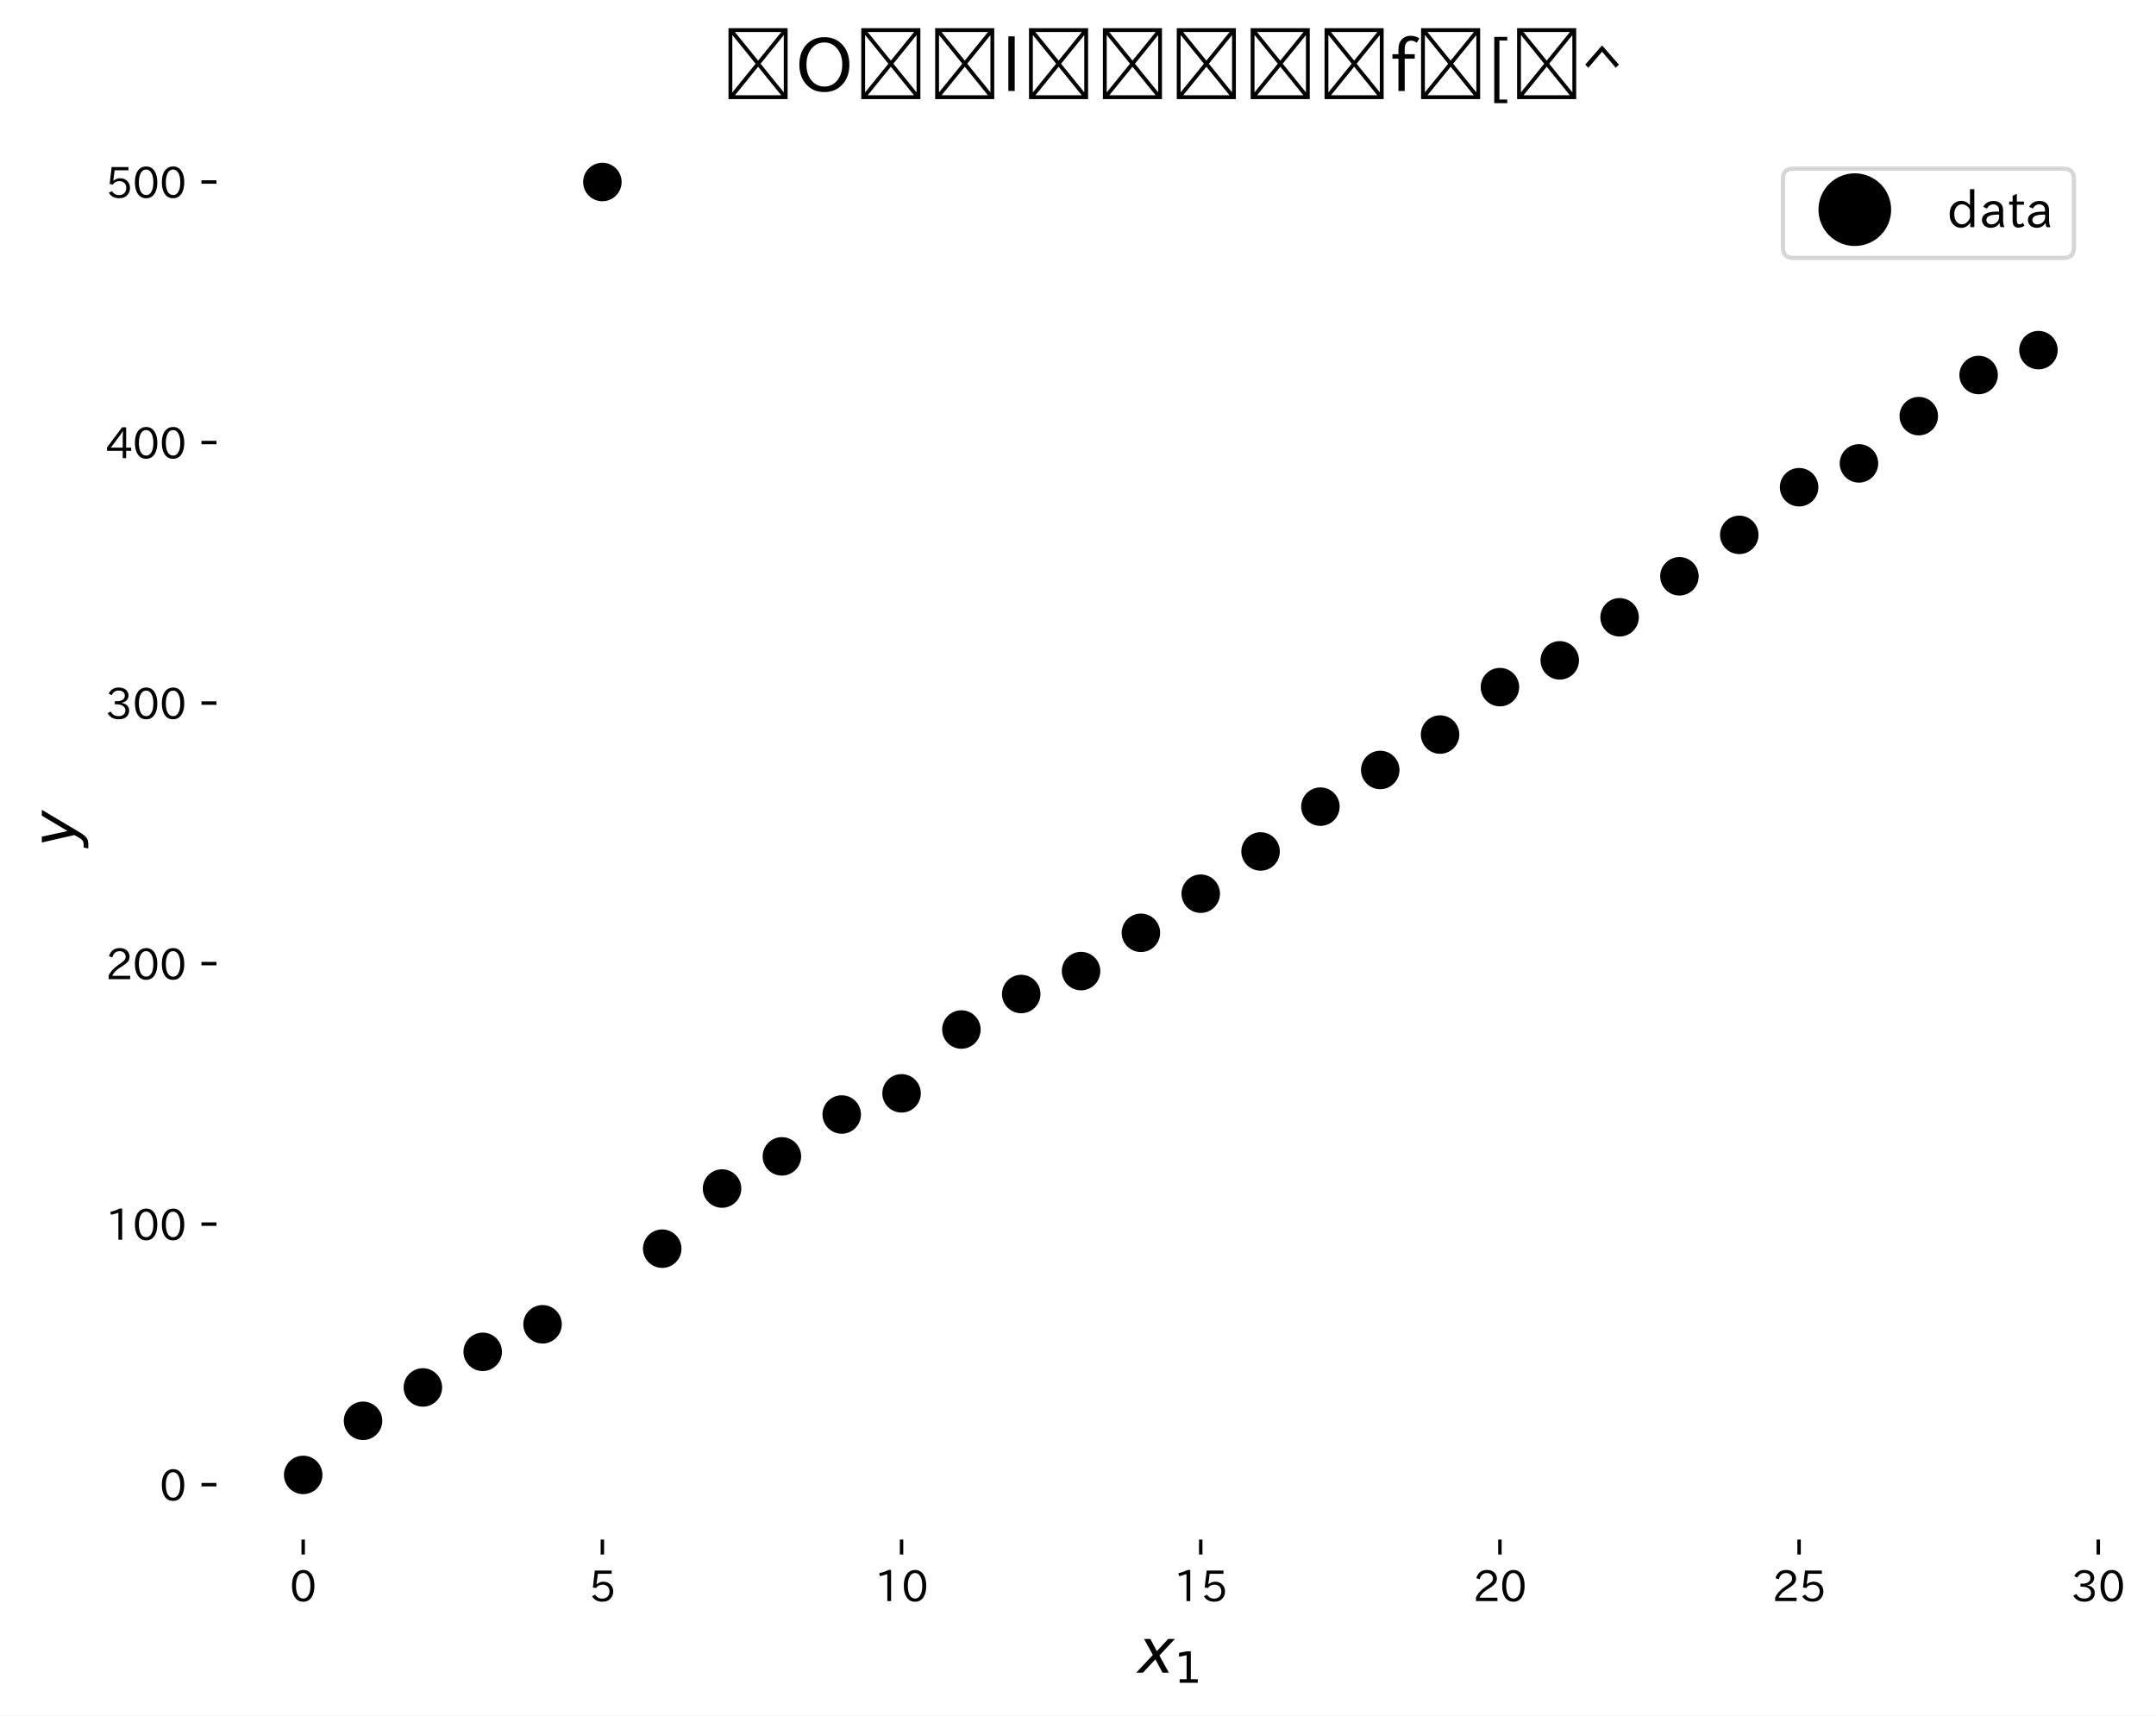
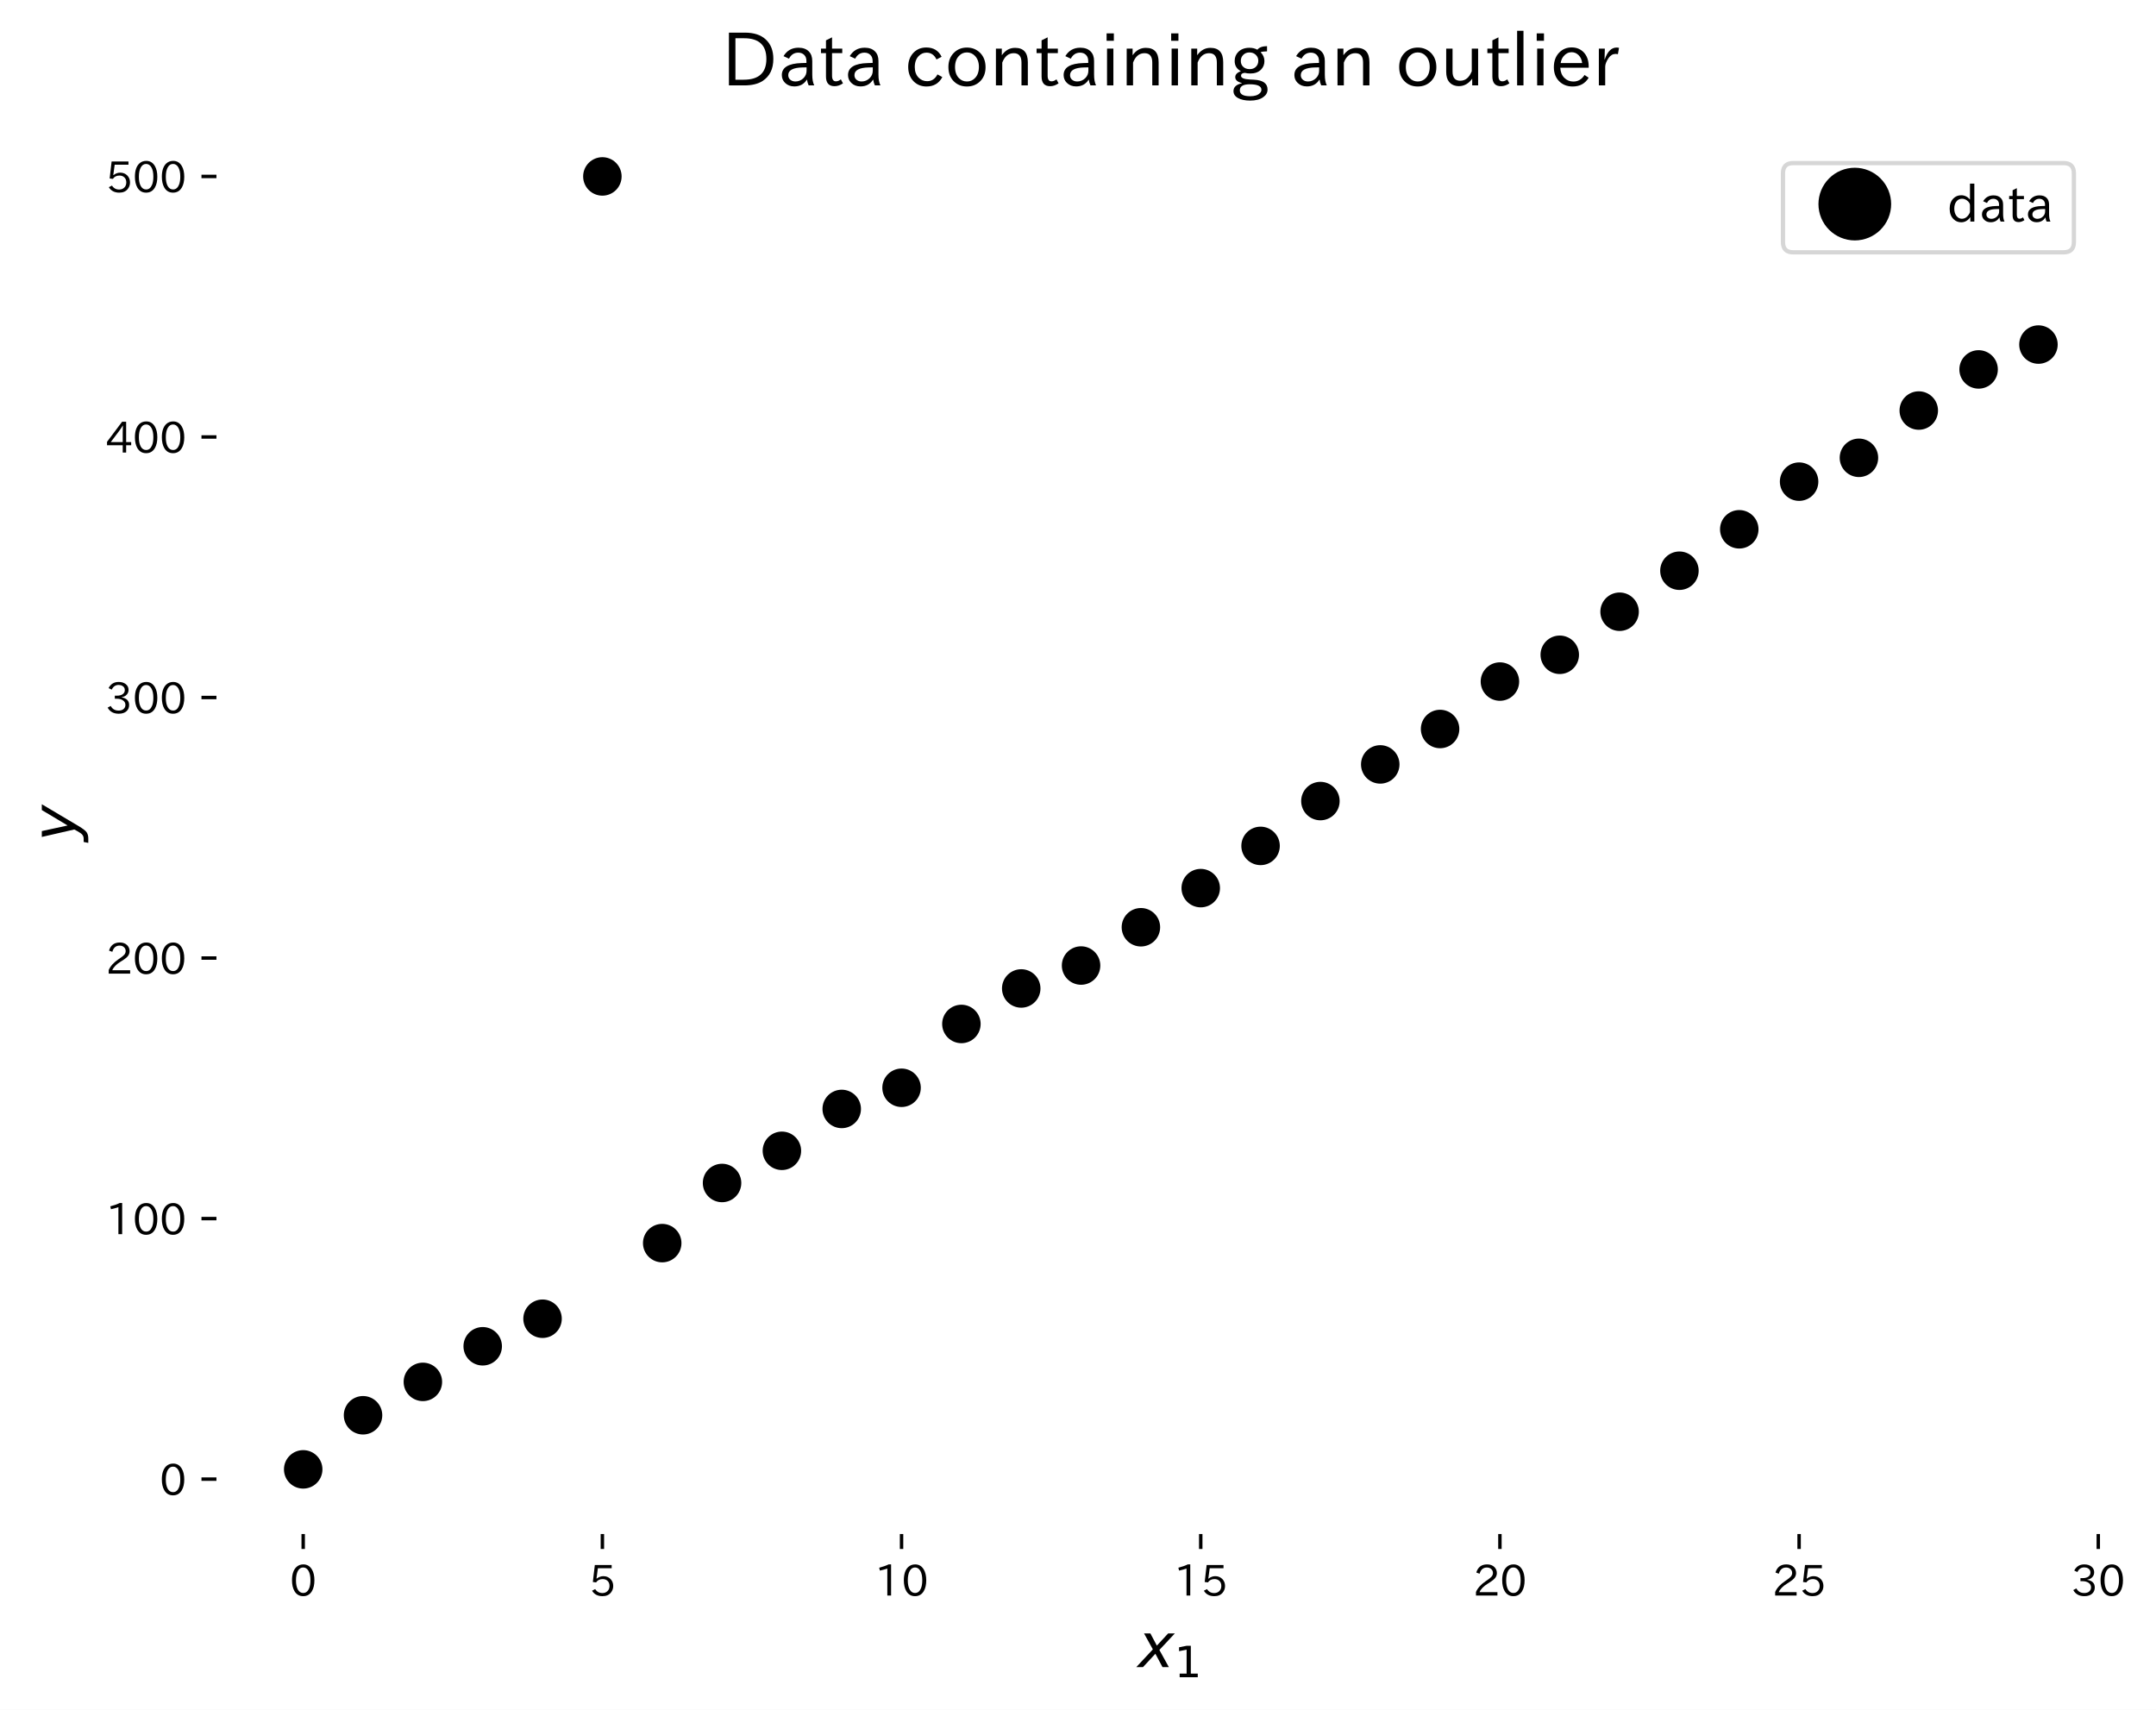
- <svg xmlns="http://www.w3.org/2000/svg" xmlns:xlink="http://www.w3.org/1999/xlink" width="504.219pt" height="401.204pt" viewBox="0 0 504.219 401.204" version="1.1">
+ <svg xmlns="http://www.w3.org/2000/svg" xmlns:xlink="http://www.w3.org/1999/xlink" width="504.219pt" height="399.897pt" viewBox="0 0 504.219 399.897" version="1.1">
  <defs>
    <style type="text/css">*{stroke-linejoin: round; stroke-linecap: butt}</style>
  </defs>
  <g id="figure_1">
    <g id="patch_1">
-       <path d="M 0 401.204  L 504.219 401.204  L 504.219 0  L 0 0  z " style="fill: #ffffff" />
+       <path d="M 0 399.897  L 504.219 399.897  L 504.219 0  L 0 0  z " style="fill: #ffffff" />
    </g>
    <g id="axes_1">
      <g id="patch_2">
-         <path d="M 50.618 360.091  L 497.018 360.091  L 497.018 27.451  L 50.618 27.451  z " style="fill: #ffffff" />
+         <path d="M 50.618 358.784  L 497.018 358.784  L 497.018 26.144  L 50.618 26.144  z " style="fill: #ffffff" />
      </g>
      <g id="matplotlib.axis_1">
        <g id="xtick_1">
          <g id="line2d_1">
            <defs>
-               <path id="m7fa2966665" d="M 0 0  L 0 3.5  " style="stroke: #000000; stroke-width: 0.8" />
-             </defs>
-             <g>
-               <use xlink:href="#m7fa2966665" x="70.909" y="360.091" style="stroke: #000000; stroke-width: 0.8" />
+               <path id="mf1ba1fb4df" d="M 0 0  L 0 3.5  " style="stroke: #000000; stroke-width: 0.8" />
+             </defs>
+             <g>
+               <use xlink:href="#mf1ba1fb4df" x="70.909" y="358.784" style="stroke: #000000; stroke-width: 0.8" />
            </g>
          </g>
          <g id="text_1">
-             <g transform="translate(67.7595 374.5812) scale(0.1 -0.1)">
+             <g transform="translate(67.7595 373.2744) scale(0.1 -0.1)">
              <defs>
                <path id="IPAexGothic-30" d="M 2038 4725  Q 2881 4725 3334 3944  Q 3694 3325 3694 2344  Q 3694 1372 3334 741  Q 2888 -31 2016 -31  Q 1147 -31 700 741  Q 341 1372 341 2350  Q 341 3713 1000 4334  Q 1419 4725 2038 4725  z M 2016 4266  Q 1516 4266 1228 3759  Q 934 3247 934 2344  Q 934 1456 1222 947  Q 1513 447 2016 447  Q 2619 447 2909 1153  Q 3100 1622 3100 2375  Q 3100 3256 2806 3759  Q 2509 4266 2016 4266  z " transform="scale(0.015625)" />
              </defs>
              <use xlink:href="#IPAexGothic-30" />
            </g>
          </g>
        </g>
        <g id="xtick_2">
          <g id="line2d_2">
            <g>
-               <use xlink:href="#m7fa2966665" x="140.877" y="360.091" style="stroke: #000000; stroke-width: 0.8" />
+               <use xlink:href="#mf1ba1fb4df" x="140.877" y="358.784" style="stroke: #000000; stroke-width: 0.8" />
            </g>
          </g>
          <g id="text_2">
-             <g transform="translate(137.7282 374.5812) scale(0.1 -0.1)">
+             <g transform="translate(137.7282 373.2744) scale(0.1 -0.1)">
              <defs>
                <path id="IPAexGothic-35" d="M 1178 2603  Q 1634 2963 2172 2963  Q 2816 2963 3241 2528  Q 3638 2113 3638 1497  Q 3638 938 3297 513  Q 2869 -31 2031 -31  Q 959 -31 469 784  L 938 1028  Q 1309 434 2013 434  Q 2466 434 2769 716  Q 3081 1013 3081 1503  Q 3081 1966 2806 2241  Q 2519 2528 2056 2528  Q 1406 2528 1072 2028  L 591 2091  L 884 4634  L 3406 4634  L 3406 4153  L 1341 4153  L 1134 2603  L 1178 2603  z " transform="scale(0.015625)" />
              </defs>
              <use xlink:href="#IPAexGothic-35" />
            </g>
          </g>
        </g>
        <g id="xtick_3">
          <g id="line2d_3">
            <g>
-               <use xlink:href="#m7fa2966665" x="210.846" y="360.091" style="stroke: #000000; stroke-width: 0.8" />
+               <use xlink:href="#mf1ba1fb4df" x="210.846" y="358.784" style="stroke: #000000; stroke-width: 0.8" />
            </g>
          </g>
          <g id="text_3">
-             <g transform="translate(204.5476 374.5812) scale(0.1 -0.1)">
+             <g transform="translate(204.5476 373.2744) scale(0.1 -0.1)">
              <defs>
                <path id="IPAexGothic-31" d="M 2463 63  L 1900 63  L 1900 4103  Q 1372 3922 788 3797  L 684 4231  Q 1519 4441 2106 4731  L 2463 4731  L 2463 63  z " transform="scale(0.015625)" />
              </defs>
              <use xlink:href="#IPAexGothic-31" />
              <use xlink:href="#IPAexGothic-30" transform="translate(62.98828 0)" />
            </g>
          </g>
        </g>
        <g id="xtick_4">
          <g id="line2d_4">
            <g>
-               <use xlink:href="#m7fa2966665" x="280.815" y="360.091" style="stroke: #000000; stroke-width: 0.8" />
+               <use xlink:href="#mf1ba1fb4df" x="280.815" y="358.784" style="stroke: #000000; stroke-width: 0.8" />
            </g>
          </g>
          <g id="text_4">
-             <g transform="translate(274.5162 374.5812) scale(0.1 -0.1)">
+             <g transform="translate(274.5162 373.2744) scale(0.1 -0.1)">
              <use xlink:href="#IPAexGothic-31" />
              <use xlink:href="#IPAexGothic-35" transform="translate(62.98828 0)" />
            </g>
          </g>
        </g>
        <g id="xtick_5">
          <g id="line2d_5">
            <g>
-               <use xlink:href="#m7fa2966665" x="350.783" y="360.091" style="stroke: #000000; stroke-width: 0.8" />
+               <use xlink:href="#mf1ba1fb4df" x="350.783" y="358.784" style="stroke: #000000; stroke-width: 0.8" />
            </g>
          </g>
          <g id="text_5">
-             <g transform="translate(344.4849 374.5812) scale(0.1 -0.1)">
+             <g transform="translate(344.4849 373.2744) scale(0.1 -0.1)">
              <defs>
                <path id="IPAexGothic-32" d="M 3659 63  L 447 63  L 447 594  Q 825 1475 1894 2203  L 2072 2322  Q 2619 2697 2791 2906  Q 2988 3153 2988 3444  Q 2988 3772 2756 4003  Q 2500 4259 2084 4259  Q 1250 4259 991 3328  L 497 3506  Q 853 4725 2116 4725  Q 2806 4725 3216 4316  Q 3575 3947 3575 3425  Q 3575 3038 3344 2722  Q 3131 2416 2366 1938  L 2231 1856  Q 1256 1253 978 569  L 3659 569  L 3659 63  z " transform="scale(0.015625)" />
              </defs>
              <use xlink:href="#IPAexGothic-32" />
              <use xlink:href="#IPAexGothic-30" transform="translate(62.98828 0)" />
            </g>
          </g>
        </g>
        <g id="xtick_6">
          <g id="line2d_6">
            <g>
-               <use xlink:href="#m7fa2966665" x="420.752" y="360.091" style="stroke: #000000; stroke-width: 0.8" />
+               <use xlink:href="#mf1ba1fb4df" x="420.752" y="358.784" style="stroke: #000000; stroke-width: 0.8" />
            </g>
          </g>
          <g id="text_6">
-             <g transform="translate(414.4535 374.5812) scale(0.1 -0.1)">
+             <g transform="translate(414.4535 373.2744) scale(0.1 -0.1)">
              <use xlink:href="#IPAexGothic-32" />
              <use xlink:href="#IPAexGothic-35" transform="translate(62.98828 0)" />
            </g>
          </g>
        </g>
        <g id="xtick_7">
          <g id="line2d_7">
            <g>
-               <use xlink:href="#m7fa2966665" x="490.721" y="360.091" style="stroke: #000000; stroke-width: 0.8" />
+               <use xlink:href="#mf1ba1fb4df" x="490.721" y="358.784" style="stroke: #000000; stroke-width: 0.8" />
            </g>
          </g>
          <g id="text_7">
-             <g transform="translate(484.4222 374.5812) scale(0.1 -0.1)">
+             <g transform="translate(484.4222 373.2744) scale(0.1 -0.1)">
              <defs>
                <path id="IPAexGothic-33" d="M 2381 2419  Q 3506 2216 3506 1278  Q 3506 716 3128 356  Q 2709 -31 1944 -31  Q 797 -31 288 881  L 756 1131  Q 1109 441 1938 441  Q 2425 441 2694 691  Q 2950 928 2950 1291  Q 2950 1719 2566 1978  Q 2216 2213 1644 2213  L 1363 2213  L 1363 2669  L 1656 2669  Q 2231 2669 2534 2888  Q 2859 3119 2859 3509  Q 2859 3934 2494 4138  Q 2259 4278 1931 4278  Q 1238 4278 903 3578  L 434 3803  Q 897 4725 1938 4725  Q 2597 4725 3006 4394  Q 3416 4069 3416 3534  Q 3416 3028 3019 2706  Q 2763 2500 2381 2444  L 2381 2419  z " transform="scale(0.015625)" />
              </defs>
              <use xlink:href="#IPAexGothic-33" />
              <use xlink:href="#IPAexGothic-30" transform="translate(62.98828 0)" />
            </g>
          </g>
        </g>
        <g id="text_8">
-           <g transform="translate(266.1138 391.2677) scale(0.144 -0.144)">
+           <g transform="translate(266.1138 389.9609) scale(0.144 -0.144)">
            <defs>
              <path id="DejaVuSans-Oblique-78" d="M 3841 3500  L 2234 1784  L 3219 0  L 2559 0  L 1819 1388  L 531 0  L -166 0  L 1556 1844  L 641 3500  L 1300 3500  L 1972 2234  L 3144 3500  L 3841 3500  z " transform="scale(0.015625)" />
              <path id="DejaVuSans-31" d="M 794 531  L 1825 531  L 1825 4091  L 703 3866  L 703 4441  L 1819 4666  L 2450 4666  L 2450 531  L 3481 531  L 3481 0  L 794 0  L 794 531  z " transform="scale(0.015625)" />
            </defs>
            <use xlink:href="#DejaVuSans-Oblique-78" transform="translate(0 0.3125)" />
            <use xlink:href="#DejaVuSans-31" transform="translate(59.17969 -16.09375) scale(0.7)" />
          </g>
        </g>
      </g>
      <g id="matplotlib.axis_2">
        <g id="ytick_1">
          <g id="line2d_8">
            <defs>
-               <path id="m460a7ced58" d="M 0 0  L -3.5 0  " style="stroke: #000000; stroke-width: 0.8" />
-             </defs>
-             <g>
-               <use xlink:href="#m460a7ced58" x="50.618" y="347.253" style="stroke: #000000; stroke-width: 0.8" />
+               <path id="mf2fda8b727" d="M 0 0  L -3.5 0  " style="stroke: #000000; stroke-width: 0.8" />
+             </defs>
+             <g>
+               <use xlink:href="#mf2fda8b727" x="50.618" y="345.946" style="stroke: #000000; stroke-width: 0.8" />
            </g>
          </g>
          <g id="text_9">
-             <g transform="translate(37.31938 350.9982) scale(0.1 -0.1)">
+             <g transform="translate(37.31938 349.6914) scale(0.1 -0.1)">
              <use xlink:href="#IPAexGothic-30" />
            </g>
          </g>
        </g>
        <g id="ytick_2">
          <g id="line2d_9">
            <g>
-               <use xlink:href="#m460a7ced58" x="50.618" y="286.316" style="stroke: #000000; stroke-width: 0.8" />
+               <use xlink:href="#mf2fda8b727" x="50.618" y="285.01" style="stroke: #000000; stroke-width: 0.8" />
            </g>
          </g>
          <g id="text_10">
-             <g transform="translate(24.7225 290.0618) scale(0.1 -0.1)">
+             <g transform="translate(24.7225 288.755) scale(0.1 -0.1)">
              <use xlink:href="#IPAexGothic-31" />
              <use xlink:href="#IPAexGothic-30" transform="translate(62.98828 0)" />
              <use xlink:href="#IPAexGothic-30" transform="translate(125.9766 0)" />
            </g>
          </g>
        </g>
        <g id="ytick_3">
          <g id="line2d_10">
            <g>
-               <use xlink:href="#m460a7ced58" x="50.618" y="225.38" style="stroke: #000000; stroke-width: 0.8" />
+               <use xlink:href="#mf2fda8b727" x="50.618" y="224.073" style="stroke: #000000; stroke-width: 0.8" />
            </g>
          </g>
          <g id="text_11">
-             <g transform="translate(24.7225 229.1253) scale(0.1 -0.1)">
+             <g transform="translate(24.7225 227.8185) scale(0.1 -0.1)">
              <use xlink:href="#IPAexGothic-32" />
              <use xlink:href="#IPAexGothic-30" transform="translate(62.98828 0)" />
              <use xlink:href="#IPAexGothic-30" transform="translate(125.9766 0)" />
            </g>
          </g>
        </g>
        <g id="ytick_4">
          <g id="line2d_11">
            <g>
-               <use xlink:href="#m460a7ced58" x="50.618" y="164.444" style="stroke: #000000; stroke-width: 0.8" />
+               <use xlink:href="#mf2fda8b727" x="50.618" y="163.137" style="stroke: #000000; stroke-width: 0.8" />
            </g>
          </g>
          <g id="text_12">
-             <g transform="translate(24.7225 168.1888) scale(0.1 -0.1)">
+             <g transform="translate(24.7225 166.882) scale(0.1 -0.1)">
              <use xlink:href="#IPAexGothic-33" />
              <use xlink:href="#IPAexGothic-30" transform="translate(62.98828 0)" />
              <use xlink:href="#IPAexGothic-30" transform="translate(125.9766 0)" />
            </g>
          </g>
        </g>
        <g id="ytick_5">
          <g id="line2d_12">
            <g>
-               <use xlink:href="#m460a7ced58" x="50.618" y="103.507" style="stroke: #000000; stroke-width: 0.8" />
+               <use xlink:href="#mf2fda8b727" x="50.618" y="102.2" style="stroke: #000000; stroke-width: 0.8" />
            </g>
          </g>
          <g id="text_13">
-             <g transform="translate(24.7225 107.2524) scale(0.1 -0.1)">
+             <g transform="translate(24.7225 105.9456) scale(0.1 -0.1)">
              <defs>
                <path id="IPAexGothic-34" d="M 3813 1159  L 3059 1159  L 3059 63  L 2547 63  L 2547 1159  L 197 1159  L 197 1672  L 2456 4678  L 3059 4678  L 3059 1634  L 3813 1634  L 3813 1159  z M 2578 4109  L 2559 4109  Q 2278 3656 2003 3284  L 759 1634  L 2547 1634  L 2547 3144  Q 2547 3481 2578 4109  z " transform="scale(0.015625)" />
              </defs>
              <use xlink:href="#IPAexGothic-34" />
              <use xlink:href="#IPAexGothic-30" transform="translate(62.98828 0)" />
              <use xlink:href="#IPAexGothic-30" transform="translate(125.9766 0)" />
            </g>
          </g>
        </g>
        <g id="ytick_6">
          <g id="line2d_13">
            <g>
-               <use xlink:href="#m460a7ced58" x="50.618" y="42.571" style="stroke: #000000; stroke-width: 0.8" />
+               <use xlink:href="#mf2fda8b727" x="50.618" y="41.264" style="stroke: #000000; stroke-width: 0.8" />
            </g>
          </g>
          <g id="text_14">
-             <g transform="translate(24.7225 46.31591) scale(0.1 -0.1)">
+             <g transform="translate(24.7225 45.00911) scale(0.1 -0.1)">
              <use xlink:href="#IPAexGothic-35" />
              <use xlink:href="#IPAexGothic-30" transform="translate(62.98828 0)" />
              <use xlink:href="#IPAexGothic-30" transform="translate(125.9766 0)" />
            </g>
          </g>
        </g>
        <g id="text_15">
-           <g transform="translate(17.6985 198.0906) rotate(-90) scale(0.144 -0.144)">
+           <g transform="translate(17.6985 196.7838) rotate(-90) scale(0.144 -0.144)">
            <defs>
              <path id="DejaVuSans-Oblique-79" d="M 1588 -325  Q 1188 -997 936 -1164  Q 684 -1331 294 -1331  L -159 -1331  L -63 -850  L 269 -850  Q 509 -850 678 -719  Q 847 -588 1056 -206  L 1234 128  L 459 3500  L 1069 3500  L 1650 819  L 3256 3500  L 3859 3500  L 1588 -325  z " transform="scale(0.015625)" />
            </defs>
            <use xlink:href="#DejaVuSans-Oblique-79" transform="translate(0 0.3125)" />
          </g>
        </g>
      </g>
      <g id="line2d_14">
        <defs>
-           <path id="m4a23dd29b8" d="M 0 4  C 1.061 4 2.078 3.579 2.828 2.828  C 3.579 2.078 4 1.061 4 0  C 4 -1.061 3.579 -2.078 2.828 -2.828  C 2.078 -3.579 1.061 -4 0 -4  C -1.061 -4 -2.078 -3.579 -2.828 -2.828  C -3.579 -2.078 -4 -1.061 -4 0  C -4 1.061 -3.579 2.078 -2.828 2.828  C -2.078 3.579 -1.061 4 0 4  z " style="stroke: #000000" />
+           <path id="m3b9e7491bc" d="M 0 4  C 1.061 4 2.078 3.579 2.828 2.828  C 3.579 2.078 4 1.061 4 0  C 4 -1.061 3.579 -2.078 2.828 -2.828  C 2.078 -3.579 1.061 -4 0 -4  C -1.061 -4 -2.078 -3.579 -2.828 -2.828  C -3.579 -2.078 -4 -1.061 -4 0  C -4 1.061 -3.579 2.078 -2.828 2.828  C -2.078 3.579 -1.061 4 0 4  z " style="stroke: #000000" />
        </defs>
-         <g clip-path="url(#pc13173e5eb)">
-           <use xlink:href="#m4a23dd29b8" x="70.909" y="344.971" style="stroke: #000000" />
-           <use xlink:href="#m4a23dd29b8" x="84.902" y="332.319" style="stroke: #000000" />
-           <use xlink:href="#m4a23dd29b8" x="98.896" y="324.511" style="stroke: #000000" />
-           <use xlink:href="#m4a23dd29b8" x="112.89" y="316.183" style="stroke: #000000" />
-           <use xlink:href="#m4a23dd29b8" x="126.884" y="309.74" style="stroke: #000000" />
-           <use xlink:href="#m4a23dd29b8" x="140.877" y="42.571" style="stroke: #000000" />
-           <use xlink:href="#m4a23dd29b8" x="154.871" y="292.056" style="stroke: #000000" />
-           <use xlink:href="#m4a23dd29b8" x="168.865" y="277.991" style="stroke: #000000" />
-           <use xlink:href="#m4a23dd29b8" x="182.859" y="270.466" style="stroke: #000000" />
-           <use xlink:href="#m4a23dd29b8" x="196.852" y="260.674" style="stroke: #000000" />
-           <use xlink:href="#m4a23dd29b8" x="210.846" y="255.723" style="stroke: #000000" />
-           <use xlink:href="#m4a23dd29b8" x="224.84" y="240.797" style="stroke: #000000" />
-           <use xlink:href="#m4a23dd29b8" x="238.833" y="232.495" style="stroke: #000000" />
-           <use xlink:href="#m4a23dd29b8" x="252.827" y="227.133" style="stroke: #000000" />
-           <use xlink:href="#m4a23dd29b8" x="266.821" y="218.178" style="stroke: #000000" />
-           <use xlink:href="#m4a23dd29b8" x="280.815" y="209.028" style="stroke: #000000" />
-           <use xlink:href="#m4a23dd29b8" x="294.808" y="199.151" style="stroke: #000000" />
-           <use xlink:href="#m4a23dd29b8" x="308.802" y="188.667" style="stroke: #000000" />
-           <use xlink:href="#m4a23dd29b8" x="322.796" y="180.092" style="stroke: #000000" />
-           <use xlink:href="#m4a23dd29b8" x="336.79" y="171.809" style="stroke: #000000" />
-           <use xlink:href="#m4a23dd29b8" x="350.783" y="160.715" style="stroke: #000000" />
-           <use xlink:href="#m4a23dd29b8" x="364.777" y="154.453" style="stroke: #000000" />
-           <use xlink:href="#m4a23dd29b8" x="378.771" y="144.382" style="stroke: #000000" />
-           <use xlink:href="#m4a23dd29b8" x="392.765" y="134.79" style="stroke: #000000" />
-           <use xlink:href="#m4a23dd29b8" x="406.758" y="125.103" style="stroke: #000000" />
-           <use xlink:href="#m4a23dd29b8" x="420.752" y="113.957" style="stroke: #000000" />
-           <use xlink:href="#m4a23dd29b8" x="434.746" y="108.384" style="stroke: #000000" />
-           <use xlink:href="#m4a23dd29b8" x="448.739" y="97.327" style="stroke: #000000" />
-           <use xlink:href="#m4a23dd29b8" x="462.733" y="87.71" style="stroke: #000000" />
-           <use xlink:href="#m4a23dd29b8" x="476.727" y="81.896" style="stroke: #000000" />
+         <g clip-path="url(#p1ce5798788)">
+           <use xlink:href="#m3b9e7491bc" x="70.909" y="343.664" style="stroke: #000000" />
+           <use xlink:href="#m3b9e7491bc" x="84.902" y="331.012" style="stroke: #000000" />
+           <use xlink:href="#m3b9e7491bc" x="98.896" y="323.205" style="stroke: #000000" />
+           <use xlink:href="#m3b9e7491bc" x="112.89" y="314.877" style="stroke: #000000" />
+           <use xlink:href="#m3b9e7491bc" x="126.884" y="308.434" style="stroke: #000000" />
+           <use xlink:href="#m3b9e7491bc" x="140.877" y="41.264" style="stroke: #000000" />
+           <use xlink:href="#m3b9e7491bc" x="154.871" y="290.749" style="stroke: #000000" />
+           <use xlink:href="#m3b9e7491bc" x="168.865" y="276.685" style="stroke: #000000" />
+           <use xlink:href="#m3b9e7491bc" x="182.859" y="269.159" style="stroke: #000000" />
+           <use xlink:href="#m3b9e7491bc" x="196.852" y="259.367" style="stroke: #000000" />
+           <use xlink:href="#m3b9e7491bc" x="210.846" y="254.416" style="stroke: #000000" />
+           <use xlink:href="#m3b9e7491bc" x="224.84" y="239.491" style="stroke: #000000" />
+           <use xlink:href="#m3b9e7491bc" x="238.833" y="231.188" style="stroke: #000000" />
+           <use xlink:href="#m3b9e7491bc" x="252.827" y="225.826" style="stroke: #000000" />
+           <use xlink:href="#m3b9e7491bc" x="266.821" y="216.872" style="stroke: #000000" />
+           <use xlink:href="#m3b9e7491bc" x="280.815" y="207.721" style="stroke: #000000" />
+           <use xlink:href="#m3b9e7491bc" x="294.808" y="197.845" style="stroke: #000000" />
+           <use xlink:href="#m3b9e7491bc" x="308.802" y="187.36" style="stroke: #000000" />
+           <use xlink:href="#m3b9e7491bc" x="322.796" y="178.786" style="stroke: #000000" />
+           <use xlink:href="#m3b9e7491bc" x="336.79" y="170.503" style="stroke: #000000" />
+           <use xlink:href="#m3b9e7491bc" x="350.783" y="159.408" style="stroke: #000000" />
+           <use xlink:href="#m3b9e7491bc" x="364.777" y="153.146" style="stroke: #000000" />
+           <use xlink:href="#m3b9e7491bc" x="378.771" y="143.076" style="stroke: #000000" />
+           <use xlink:href="#m3b9e7491bc" x="392.765" y="133.483" style="stroke: #000000" />
+           <use xlink:href="#m3b9e7491bc" x="406.758" y="123.796" style="stroke: #000000" />
+           <use xlink:href="#m3b9e7491bc" x="420.752" y="112.65" style="stroke: #000000" />
+           <use xlink:href="#m3b9e7491bc" x="434.746" y="107.077" style="stroke: #000000" />
+           <use xlink:href="#m3b9e7491bc" x="448.739" y="96.02" style="stroke: #000000" />
+           <use xlink:href="#m3b9e7491bc" x="462.733" y="86.403" style="stroke: #000000" />
+           <use xlink:href="#m3b9e7491bc" x="476.727" y="80.589" style="stroke: #000000" />
        </g>
      </g>
      <g id="text_16">
-         <g transform="translate(168.6447 21.4506) scale(0.1728 -0.1728)">
+         <g transform="translate(168.8283 20.1438) scale(0.1728 -0.1728)">
          <defs>
-             <path id="IPAexGothic-fffd" d="M 5759 -641  L 641 -641  L 641 5503  L 5759 5503  L 5759 -641  z M 5216 5172  L 1191 5172  L 3206 2694  L 5216 5172  z M 5428 -53  L 5428 4903  L 3419 2425  L 5428 -53  z M 2988 2425  L 972 4916  L 972 -59  L 2988 2425  z M 5209 -309  L 3206 2163  L 1197 -309  L 5209 -309  z " transform="scale(0.015625)" />
-             <path id="IPAexGothic-4f" d="M 2541 4725  Q 3456 4725 4044 4138  Q 4709 3472 4709 2331  Q 4709 1219 4031 550  Q 3450 -31 2541 -31  Q 1638 -31 1056 550  Q 378 1219 378 2356  Q 378 3469 1044 4138  Q 1631 4725 2541 4725  z M 2541 4266  Q 1953 4266 1531 3844  Q 994 3303 994 2350  Q 994 1391 1531 863  Q 1947 447 2541 447  Q 3131 447 3556 863  Q 4094 1400 4094 2375  Q 4094 3297 3550 3844  Q 3138 4266 2541 4266  z " transform="scale(0.015625)" />
+             <path id="IPAexGothic-44" d="M 609 4634  L 1984 4634  Q 3159 4634 3791 4050  Q 4456 3444 4456 2356  Q 4456 1047 3516 441  Q 2925 63 1941 63  L 609 63  L 609 4634  z M 1172 556  L 1894 556  Q 3853 556 3853 2356  Q 3853 4147 1928 4147  L 1172 4147  L 1172 556  z " transform="scale(0.015625)" />
+             <path id="IPAexGothic-61" d="M 3156 63  L 2672 63  Q 2559 303 2531 556  L 2509 556  Q 2147 -25 1428 -25  Q 934 -25 622 288  Q 347 563 347 959  Q 347 1947 2050 1997  L 2478 2009  L 2478 2175  Q 2478 2509 2288 2700  Q 2088 2900 1775 2900  Q 1238 2900 969 2378  L 494 2597  Q 938 3328 1788 3328  Q 2375 3328 2691 3000  Q 2984 2706 2984 2169  L 2984 997  Q 2984 400 3156 63  z M 2491 1625  L 2141 1619  Q 903 1591 903 953  Q 903 728 1050 581  Q 1231 403 1525 403  Q 1934 403 2234 703  Q 2491 969 2491 1344  L 2491 1625  z " transform="scale(0.015625)" />
+             <path id="IPAexGothic-74" d="M 2125 241  Q 1769 -6 1397 -6  Q 653 -6 653 831  L 653 2859  L 219 2859  L 219 3250  L 653 3250  L 653 3966  L 1178 4228  L 1178 3250  L 2063 3250  L 2063 2859  L 1178 2859  L 1178 906  Q 1178 416 1513 416  Q 1738 416 1941 588  L 2125 241  z " transform="scale(0.015625)" />
+             <path id="IPAexGothic-20" transform="scale(0.015625)" />
+             <path id="IPAexGothic-63" d="M 3269 784  Q 2834 -31 1900 -31  Q 1228 -31 788 409  Q 313 891 313 1663  Q 313 2428 788 2913  Q 1222 3347 1881 3347  Q 2813 3347 3206 2541  L 2763 2309  Q 2484 2900 1900 2900  Q 1516 2900 1234 2619  Q 881 2266 881 1650  Q 881 1069 1222 728  Q 1522 428 1956 428  Q 2547 428 2847 1016  L 3269 784  z " transform="scale(0.015625)" />
+             <path id="IPAexGothic-6f" d="M 1919 3341  Q 2594 3341 3056 2888  Q 3531 2413 3531 1638  Q 3531 888 3066 422  Q 2609 -31 1919 -31  Q 1228 -31 781 416  Q 313 881 313 1656  Q 313 2413 788 2888  Q 1241 3341 1919 3341  z M 1919 2919  Q 1519 2919 1241 2631  Q 888 2278 888 1650  Q 888 1031 1234 684  Q 1516 403 1919 403  Q 2331 403 2609 691  Q 2956 1038 2956 1672  Q 2956 2269 2603 2631  Q 2316 2919 1919 2919  z " transform="scale(0.015625)" />
+             <path id="IPAexGothic-6e" d="M 3328 63  L 2778 63  L 2778 2041  Q 2778 2853 2106 2853  Q 1428 2853 1113 2041  L 1113 63  L 563 63  L 563 3250  L 1075 3250  L 1075 2675  Q 1525 3316 2222 3316  Q 3328 3316 3328 2072  L 3328 63  z " transform="scale(0.015625)" />
+             <path id="IPAexGothic-69" d="M 1178 3928  L 550 3928  L 550 4569  L 1178 4569  L 1178 3928  z M 1138 63  L 588 63  L 588 3250  L 1138 3250  L 1138 63  z " transform="scale(0.015625)" />
+             <path id="IPAexGothic-67" d="M 1331 1150  Q 1006 1122 1006 900  Q 1006 613 1763 575  L 2131 556  Q 3303 497 3303 -294  Q 3303 -700 2925 -959  Q 2519 -1253 1794 -1253  Q 1138 -1253 738 -1028  Q 353 -809 353 -428  Q 353 84 1075 247  L 1075 269  Q 506 413 506 778  Q 506 1116 994 1297  Q 456 1575 456 2181  Q 456 2650 769 2963  Q 1128 3322 1738 3322  Q 2125 3322 2422 3153  Q 2650 3453 3259 3463  L 3259 3013  Q 2838 3003 2703 2938  Q 3034 2613 3034 2169  Q 3034 1728 2734 1425  Q 2400 1094 1813 1094  Q 1563 1094 1331 1150  z M 1734 2919  Q 1409 2919 1197 2706  Q 988 2497 988 2181  Q 988 1872 1184 1684  Q 1397 1472 1756 1472  Q 2094 1472 2297 1678  Q 2503 1881 2503 2203  Q 2503 2497 2297 2700  Q 2081 2919 1734 2919  z M 1753 159  Q 903 159 903 -366  Q 903 -875 1800 -875  Q 2378 -875 2638 -606  Q 2772 -481 2772 -313  Q 2772 159 1753 159  z " transform="scale(0.015625)" />
+             <path id="IPAexGothic-75" d="M 3284 63  L 2772 63  L 2772 644  Q 2300 0 1625 0  Q 1072 0 763 375  Q 519 678 519 1241  L 519 3250  L 1069 3250  L 1069 1259  Q 1069 466 1734 466  Q 2406 466 2734 1291  L 2734 3250  L 3284 3250  L 3284 63  z " transform="scale(0.015625)" />
            <path id="IPAexGothic-6c" d="M 1131 63  L 581 63  L 581 4794  L 1131 4794  L 1131 63  z " transform="scale(0.015625)" />
-             <path id="IPAexGothic-702" d="M 5759 -641  L 641 -641  L 641 5503  L 5759 5503  L 5759 -641  z M 5216 5172  L 1191 5172  L 3206 2694  L 5216 5172  z M 5428 -53  L 5428 4903  L 3419 2425  L 5428 -53  z M 2988 2425  L 972 4916  L 972 -59  L 2988 2425  z M 5209 -309  L 3206 2163  L 1197 -309  L 5209 -309  z " transform="scale(0.015625)" />
-             <path id="IPAexGothic-783" d="M 5759 -641  L 641 -641  L 641 5503  L 5759 5503  L 5759 -641  z M 5216 5172  L 1191 5172  L 3206 2694  L 5216 5172  z M 5428 -53  L 5428 4903  L 3419 2425  L 5428 -53  z M 2988 2425  L 972 4916  L 972 -59  L 2988 2425  z M 5209 -309  L 3206 2163  L 1197 -309  L 5209 -309  z " transform="scale(0.015625)" />
-             <path id="IPAexGothic-66" d="M 2456 4622  L 2228 4244  Q 1991 4422 1741 4422  Q 1184 4422 1184 3672  L 1184 3250  L 2053 3250  L 2053 2859  L 1184 2859  L 1184 63  L 641 63  L 641 2859  L 122 2859  L 122 3250  L 641 3250  L 641 3659  Q 641 4188 891 4484  Q 1200 4844 1709 4844  Q 2116 4844 2456 4622  z " transform="scale(0.015625)" />
-             <path id="IPAexGothic-5b" d="M 1706 -991  L 581 -991  L 581 4750  L 1706 4750  L 1706 4438  L 1028 4438  L 1028 -678  L 1706 -678  L 1706 -991  z " transform="scale(0.015625)" />
-             <path id="IPAexGothic-5e" d="M 3059 2344  L 2784 2075  L 1600 3469  L 416 2075  L 141 2344  L 1600 4013  L 3059 2344  z " transform="scale(0.015625)" />
+             <path id="IPAexGothic-65" d="M 863 1594  Q 891 1041 1209 722  Q 1534 397 1997 397  Q 2606 397 2963 966  L 3322 728  Q 2869 -31 1931 -31  Q 1222 -31 766 422  Q 306 884 306 1641  Q 306 2444 788 2925  Q 1216 3353 1856 3353  Q 2459 3353 2866 2956  Q 3322 2494 3322 1722  L 3322 1594  L 863 1594  z M 2756 1997  Q 2709 2431 2450 2681  Q 2194 2938 1844 2938  Q 1438 2938 1150 2591  Q 953 2356 894 1997  L 2756 1997  z " transform="scale(0.015625)" />
+             <path id="IPAexGothic-72" d="M 2309 3316  L 2213 2769  Q 2106 2791 2022 2791  Q 1653 2791 1413 2444  Q 1113 2006 1113 1675  L 1113 63  L 563 63  L 563 3250  L 1081 3250  L 1056 2303  L 1069 2303  Q 1422 3341 2097 3341  Q 2206 3341 2309 3316  z " transform="scale(0.015625)" />
          </defs>
-           <use xlink:href="#IPAexGothic-fffd" />
-           <use xlink:href="#IPAexGothic-4f" transform="translate(100 0)" />
-           <use xlink:href="#IPAexGothic-fffd" transform="translate(179.6875 0)" />
-           <use xlink:href="#IPAexGothic-fffd" transform="translate(279.6875 0)" />
-           <use xlink:href="#IPAexGothic-6c" transform="translate(379.6875 0)" />
-           <use xlink:href="#IPAexGothic-fffd" transform="translate(406.6895 0)" />
-           <use xlink:href="#IPAexGothic-fffd" transform="translate(506.6895 0)" />
-           <use xlink:href="#IPAexGothic-fffd" transform="translate(606.6895 0)" />
-           <use xlink:href="#IPAexGothic-702" transform="translate(706.6895 0)" />
-           <use xlink:href="#IPAexGothic-783" transform="translate(806.6895 0)" />
-           <use xlink:href="#IPAexGothic-66" transform="translate(906.6895 0)" />
-           <use xlink:href="#IPAexGothic-fffd" transform="translate(937.3047 0)" />
-           <use xlink:href="#IPAexGothic-5b" transform="translate(1037.305 0)" />
-           <use xlink:href="#IPAexGothic-fffd" transform="translate(1067.285 0)" />
-           <use xlink:href="#IPAexGothic-5e" transform="translate(1167.285 0)" />
+           <use xlink:href="#IPAexGothic-44" />
+           <use xlink:href="#IPAexGothic-61" transform="translate(75.68359 0)" />
+           <use xlink:href="#IPAexGothic-74" transform="translate(130.6641 0)" />
+           <use xlink:href="#IPAexGothic-61" transform="translate(165.2832 0)" />
+           <use xlink:href="#IPAexGothic-20" transform="translate(220.2637 0)" />
+           <use xlink:href="#IPAexGothic-63" transform="translate(247.2656 0)" />
+           <use xlink:href="#IPAexGothic-6f" transform="translate(301.6602 0)" />
+           <use xlink:href="#IPAexGothic-6e" transform="translate(362.0605 0)" />
+           <use xlink:href="#IPAexGothic-74" transform="translate(422.4609 0)" />
+           <use xlink:href="#IPAexGothic-61" transform="translate(457.0801 0)" />
+           <use xlink:href="#IPAexGothic-69" transform="translate(512.0605 0)" />
+           <use xlink:href="#IPAexGothic-6e" transform="translate(539.0625 0)" />
+           <use xlink:href="#IPAexGothic-69" transform="translate(599.4629 0)" />
+           <use xlink:href="#IPAexGothic-6e" transform="translate(626.4648 0)" />
+           <use xlink:href="#IPAexGothic-67" transform="translate(686.8652 0)" />
+           <use xlink:href="#IPAexGothic-20" transform="translate(742.3828 0)" />
+           <use xlink:href="#IPAexGothic-61" transform="translate(769.3848 0)" />
+           <use xlink:href="#IPAexGothic-6e" transform="translate(824.3652 0)" />
+           <use xlink:href="#IPAexGothic-20" transform="translate(884.7656 0)" />
+           <use xlink:href="#IPAexGothic-6f" transform="translate(911.7676 0)" />
+           <use xlink:href="#IPAexGothic-75" transform="translate(972.168 0)" />
+           <use xlink:href="#IPAexGothic-74" transform="translate(1032.568 0)" />
+           <use xlink:href="#IPAexGothic-6c" transform="translate(1067.188 0)" />
+           <use xlink:href="#IPAexGothic-69" transform="translate(1094.189 0)" />
+           <use xlink:href="#IPAexGothic-65" transform="translate(1121.191 0)" />
+           <use xlink:href="#IPAexGothic-72" transform="translate(1178.076 0)" />
        </g>
      </g>
      <g id="legend_1">
        <g id="patch_3">
-           <path d="M 419.378 60.319  L 482.618 60.319  Q 485.018 60.319 485.018 57.919  L 485.018 41.851  Q 485.018 39.451 482.618 39.451  L 419.378 39.451  Q 416.978 39.451 416.978 41.851  L 416.978 57.919  Q 416.978 60.319 419.378 60.319  z " style="fill: #ffffff; opacity: 0.8; stroke: #cccccc; stroke-linejoin: miter" />
+           <path d="M 419.378 59.013  L 482.618 59.013  Q 485.018 59.013 485.018 56.613  L 485.018 40.544  Q 485.018 38.144 482.618 38.144  L 419.378 38.144  Q 416.978 38.144 416.978 40.544  L 416.978 56.613  Q 416.978 59.013 419.378 59.013  z " style="fill: #ffffff; opacity: 0.8; stroke: #cccccc; stroke-linejoin: miter" />
        </g>
        <g id="line2d_15">
          <defs>
-             <path id="m5440680d90" d="M 0 8  C 2.122 8 4.157 7.157 5.657 5.657  C 7.157 4.157 8 2.122 8 0  C 8 -2.122 7.157 -4.157 5.657 -5.657  C 4.157 -7.157 2.122 -8 0 -8  C -2.122 -8 -4.157 -7.157 -5.657 -5.657  C -7.157 -4.157 -8 -2.122 -8 0  C -8 2.122 -7.157 4.157 -5.657 5.657  C -4.157 7.157 -2.122 8 0 8  z " style="stroke: #000000" />
+             <path id="m9cb40ad8e9" d="M 0 8  C 2.122 8 4.157 7.157 5.657 5.657  C 7.157 4.157 8 2.122 8 0  C 8 -2.122 7.157 -4.157 5.657 -5.657  C 4.157 -7.157 2.122 -8 0 -8  C -2.122 -8 -4.157 -7.157 -5.657 -5.657  C -7.157 -4.157 -8 -2.122 -8 0  C -8 2.122 -7.157 4.157 -5.657 5.657  C -4.157 7.157 -2.122 8 0 8  z " style="stroke: #000000" />
          </defs>
          <g>
-             <use xlink:href="#m5440680d90" x="433.778" y="49.039" style="stroke: #000000" />
+             <use xlink:href="#m9cb40ad8e9" x="433.778" y="47.733" style="stroke: #000000" />
          </g>
        </g>
        <g id="text_17">
-           <g transform="translate(455.3778 53.23935) scale(0.12 -0.12)">
+           <g transform="translate(455.3778 51.93255) scale(0.12 -0.12)">
            <defs>
              <path id="IPAexGothic-64" d="M 3391 63  L 2891 63  L 2891 619  Q 2441 -31 1753 -31  Q 1181 -31 788 372  Q 313 844 313 1663  Q 313 2466 772 2938  Q 1169 3341 1753 3341  Q 2384 3341 2847 2809  L 2847 4794  L 3391 4794  L 3391 63  z M 2847 1303  L 2847 2097  Q 2847 2413 2456 2706  Q 2181 2906 1853 2906  Q 1484 2906 1228 2650  Q 888 2309 888 1678  Q 888 1109 1169 750  Q 1441 409 1847 409  Q 2322 409 2656 875  Q 2847 1134 2847 1303  z " transform="scale(0.015625)" />
-               <path id="IPAexGothic-61" d="M 3156 63  L 2672 63  Q 2559 303 2531 556  L 2509 556  Q 2147 -25 1428 -25  Q 934 -25 622 288  Q 347 563 347 959  Q 347 1947 2050 1997  L 2478 2009  L 2478 2175  Q 2478 2509 2288 2700  Q 2088 2900 1775 2900  Q 1238 2900 969 2378  L 494 2597  Q 938 3328 1788 3328  Q 2375 3328 2691 3000  Q 2984 2706 2984 2169  L 2984 997  Q 2984 400 3156 63  z M 2491 1625  L 2141 1619  Q 903 1591 903 953  Q 903 728 1050 581  Q 1231 403 1525 403  Q 1934 403 2234 703  Q 2491 969 2491 1344  L 2491 1625  z " transform="scale(0.015625)" />
-               <path id="IPAexGothic-74" d="M 2125 241  Q 1769 -6 1397 -6  Q 653 -6 653 831  L 653 2859  L 219 2859  L 219 3250  L 653 3250  L 653 3966  L 1178 4228  L 1178 3250  L 2063 3250  L 2063 2859  L 1178 2859  L 1178 906  Q 1178 416 1513 416  Q 1738 416 1941 588  L 2125 241  z " transform="scale(0.015625)" />
            </defs>
            <use xlink:href="#IPAexGothic-64" />
            <use xlink:href="#IPAexGothic-61" transform="translate(62.40234 0)" />
            <use xlink:href="#IPAexGothic-74" transform="translate(117.3828 0)" />
            <use xlink:href="#IPAexGothic-61" transform="translate(152.002 0)" />
          </g>
        </g>
      </g>
    </g>
  </g>
  <defs>
-     <clipPath id="pc13173e5eb">
-       <rect x="50.618" y="27.451" width="446.4" height="332.64" />
+     <clipPath id="p1ce5798788">
+       <rect x="50.618" y="26.144" width="446.4" height="332.64" />
    </clipPath>
  </defs>
</svg>
